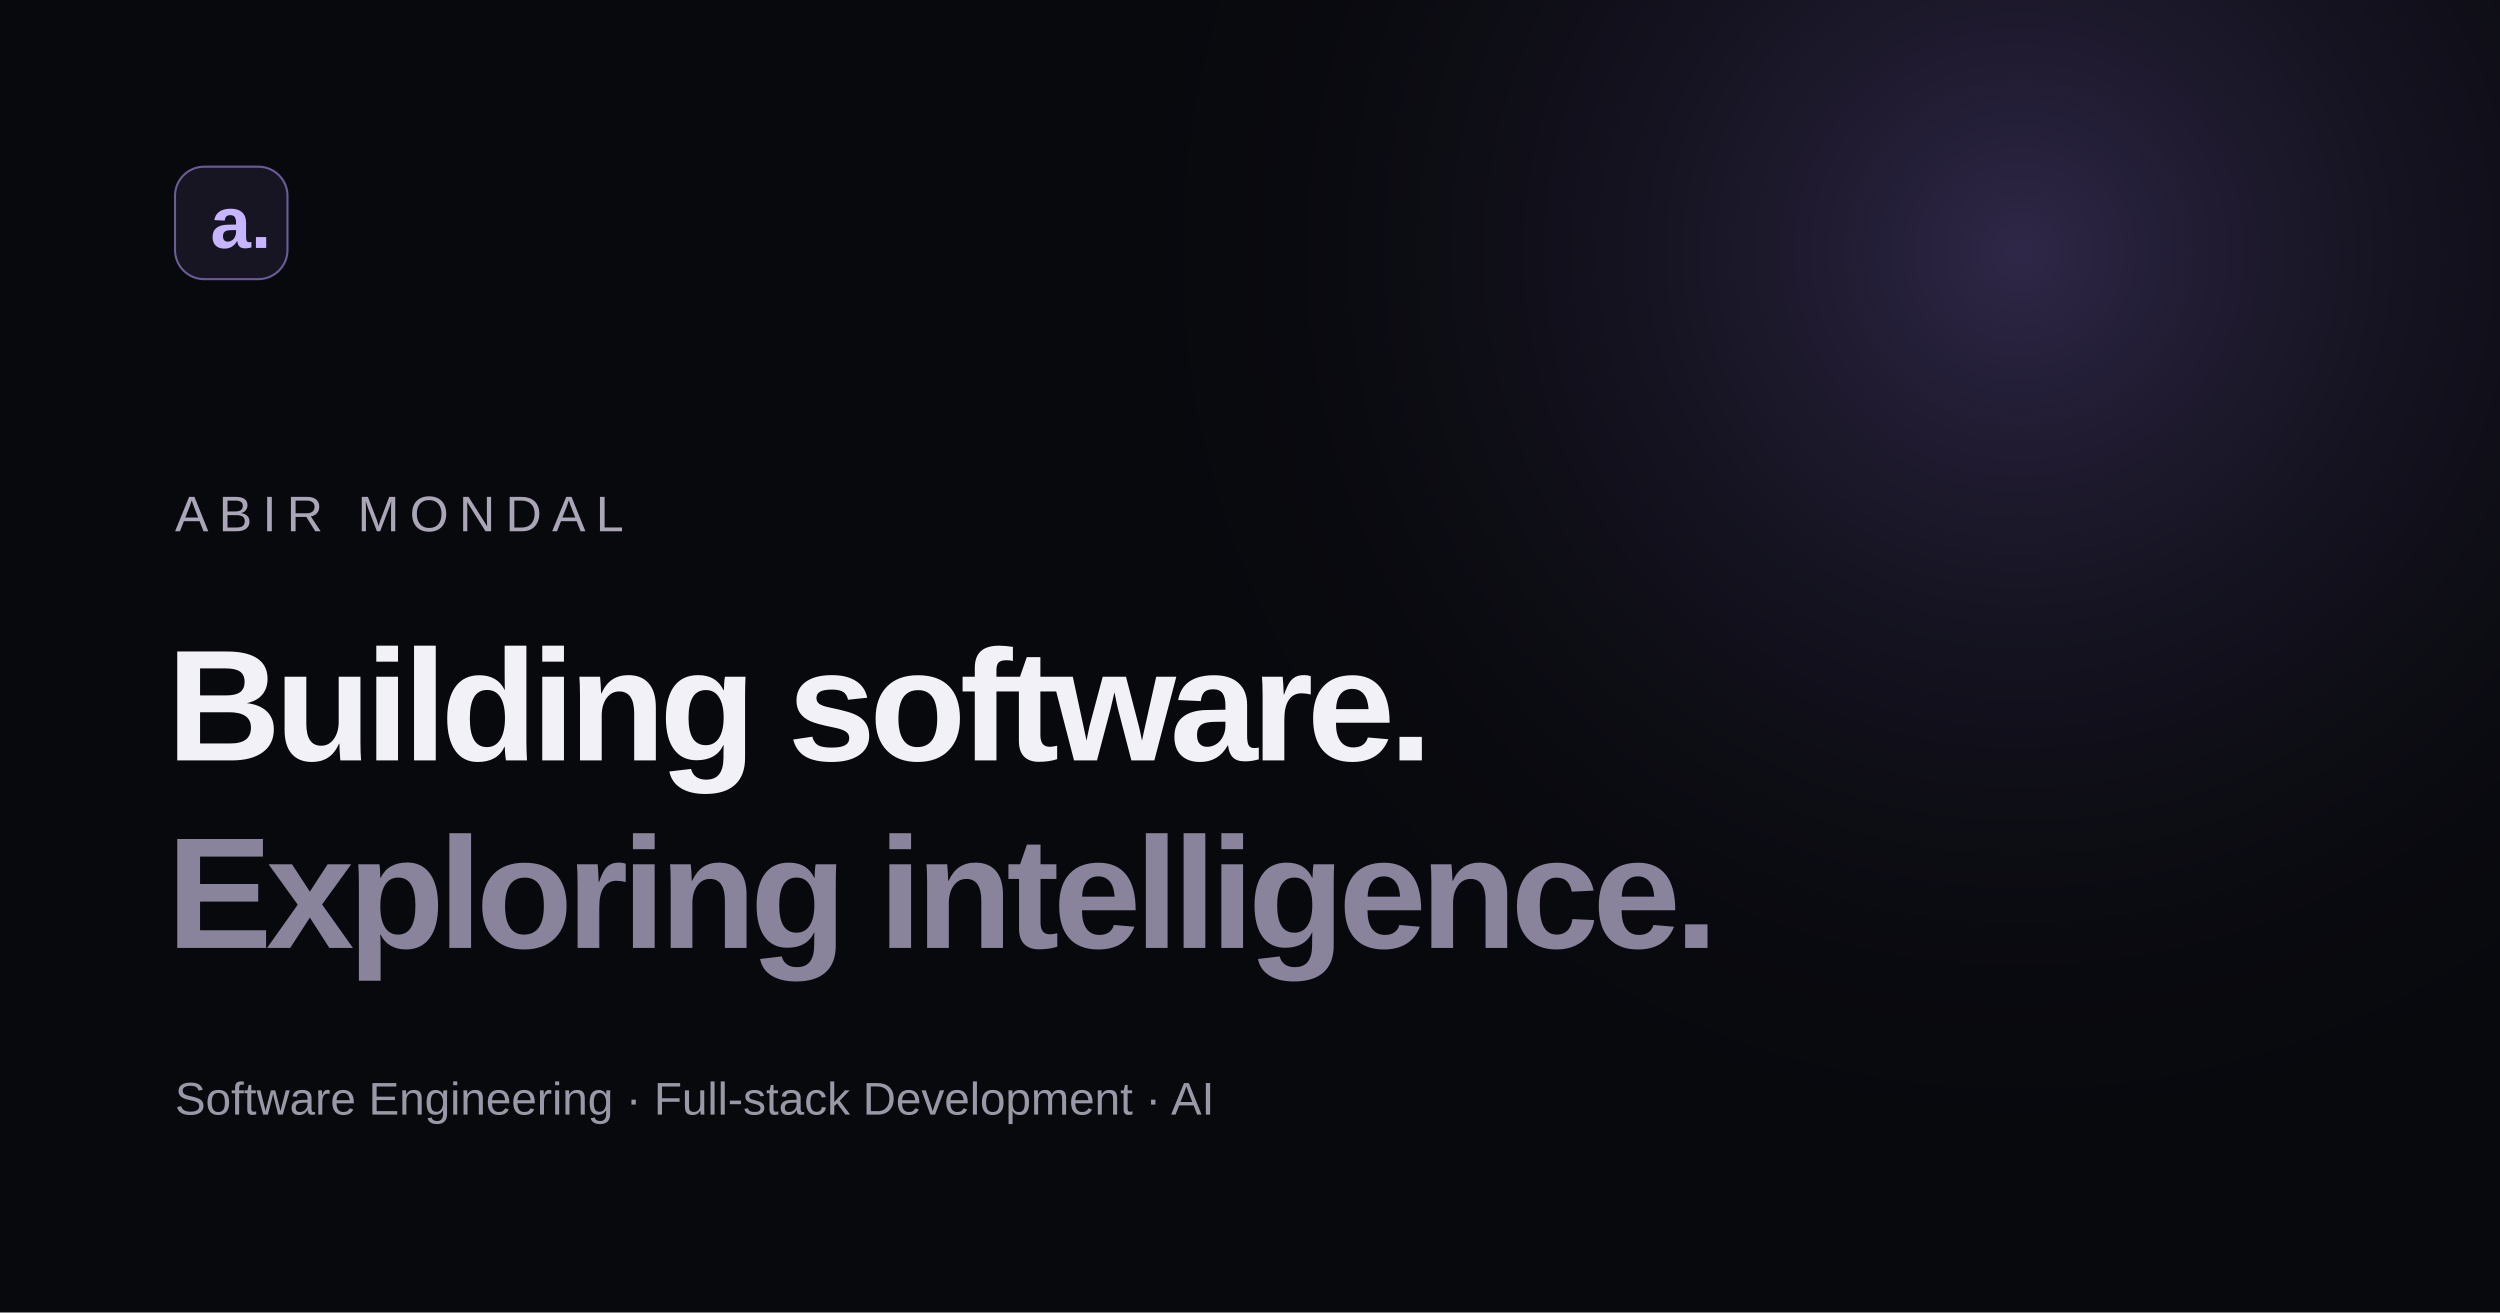
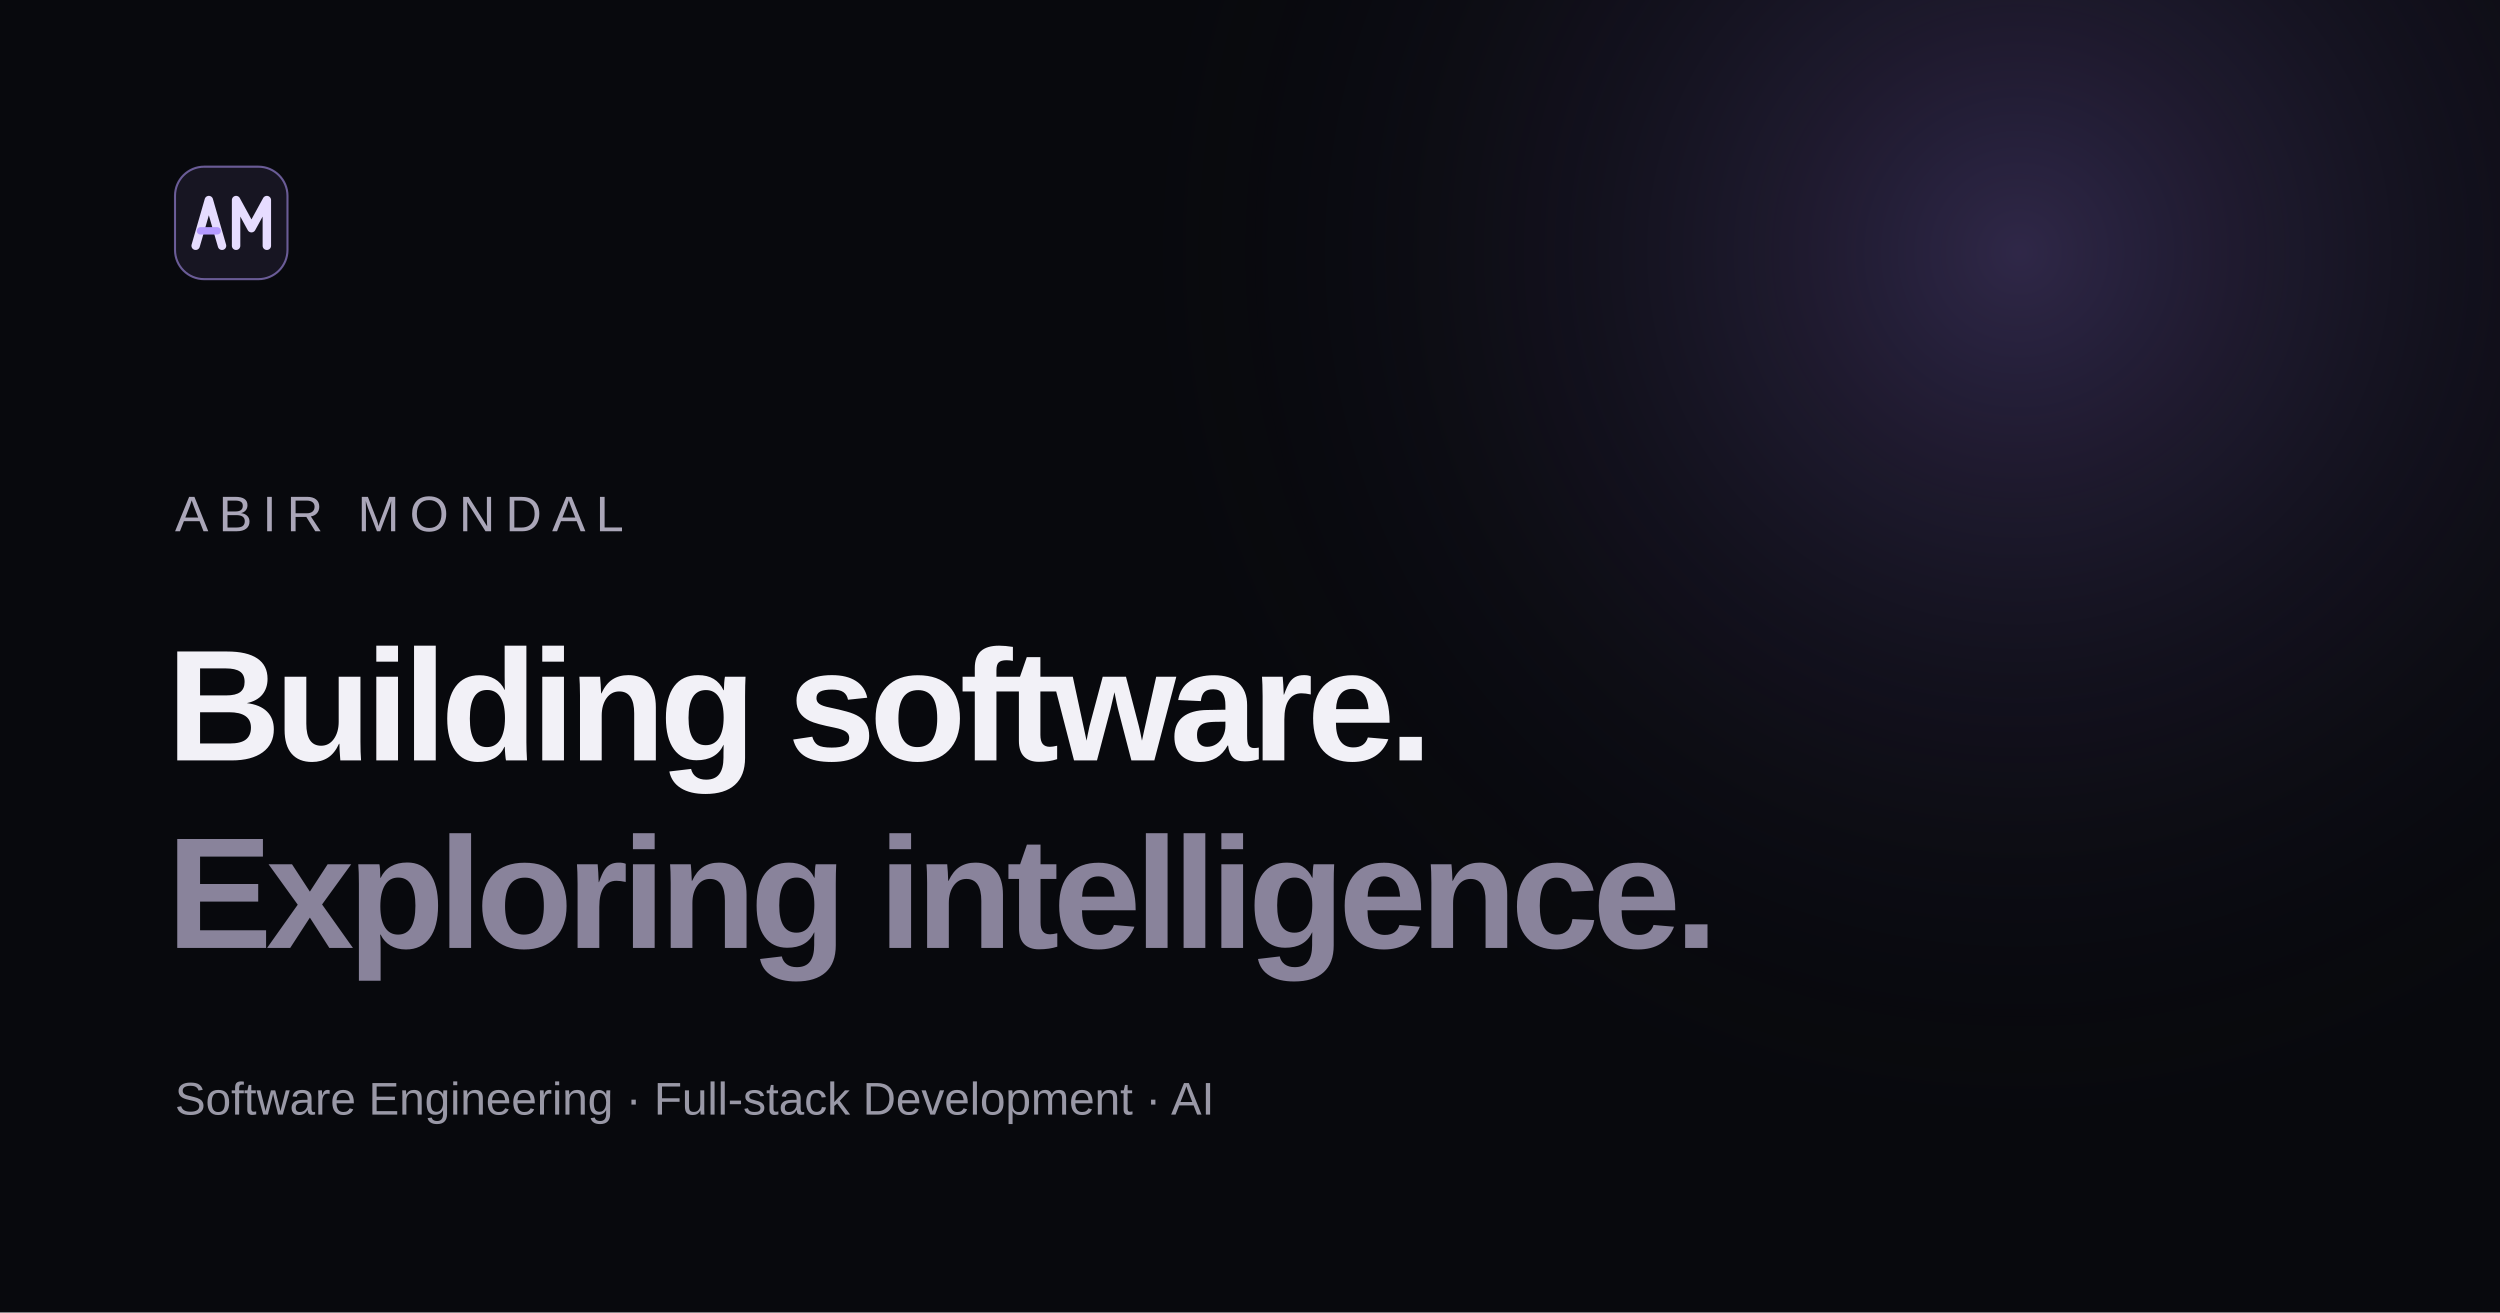
<svg xmlns="http://www.w3.org/2000/svg" width="1200" height="630" viewBox="0 0 1200 630">
  <defs>
    <radialGradient id="glow">
      <stop stop-color="#6f58a8" stop-opacity=".38" />
      <stop offset="1" stop-color="#08090d" stop-opacity="0" />
    </radialGradient>
  </defs>
  <rect width="1200" height="630" fill="#08090d" />
  <circle cx="970" cy="120" r="440" fill="url(#glow)" />
  <rect x="84" y="80" width="54" height="54" rx="14" fill="#171522" stroke="#b49aff" stroke-opacity=".55" />
-   <text x="101" y="119" font-family="Arial,sans-serif" font-size="35" font-weight="700" fill="#c8b5ff">a.</text>
+   <g transform="translate(84 80) scale(0.84375)" fill="none">
+     <path d="M11.75 45L19.25 19L26.75 45" stroke="#e6dcff" stroke-width="4.8" stroke-linecap="round" stroke-linejoin="round" />
+     <path d="M14.5 36.5H24" stroke="#b49aff" stroke-width="4.2" stroke-linecap="round" />
+     <path d="M34.75 45V19L43.5 35L52.25 19V45" stroke="#e6dcff" stroke-width="4.8" stroke-linecap="round" stroke-linejoin="round" />
+   </g>
  <text x="84" y="255" font-family="Arial,sans-serif" font-size="24" letter-spacing="5" fill="#aaa6b8">ABIR MONDAL</text>
  <text x="80" y="365" font-family="Arial,sans-serif" font-size="76" font-weight="700" letter-spacing="-3" fill="#f2f1f7">Building software.</text>
  <text x="80" y="455" font-family="Arial,sans-serif" font-size="76" font-weight="700" letter-spacing="-3" fill="#89839b">Exploring intelligence.</text>
  <text x="84" y="535" font-family="Arial,sans-serif" font-size="22" fill="#9998a6">Software Engineering · Full-stack Development · AI</text>
</svg>
